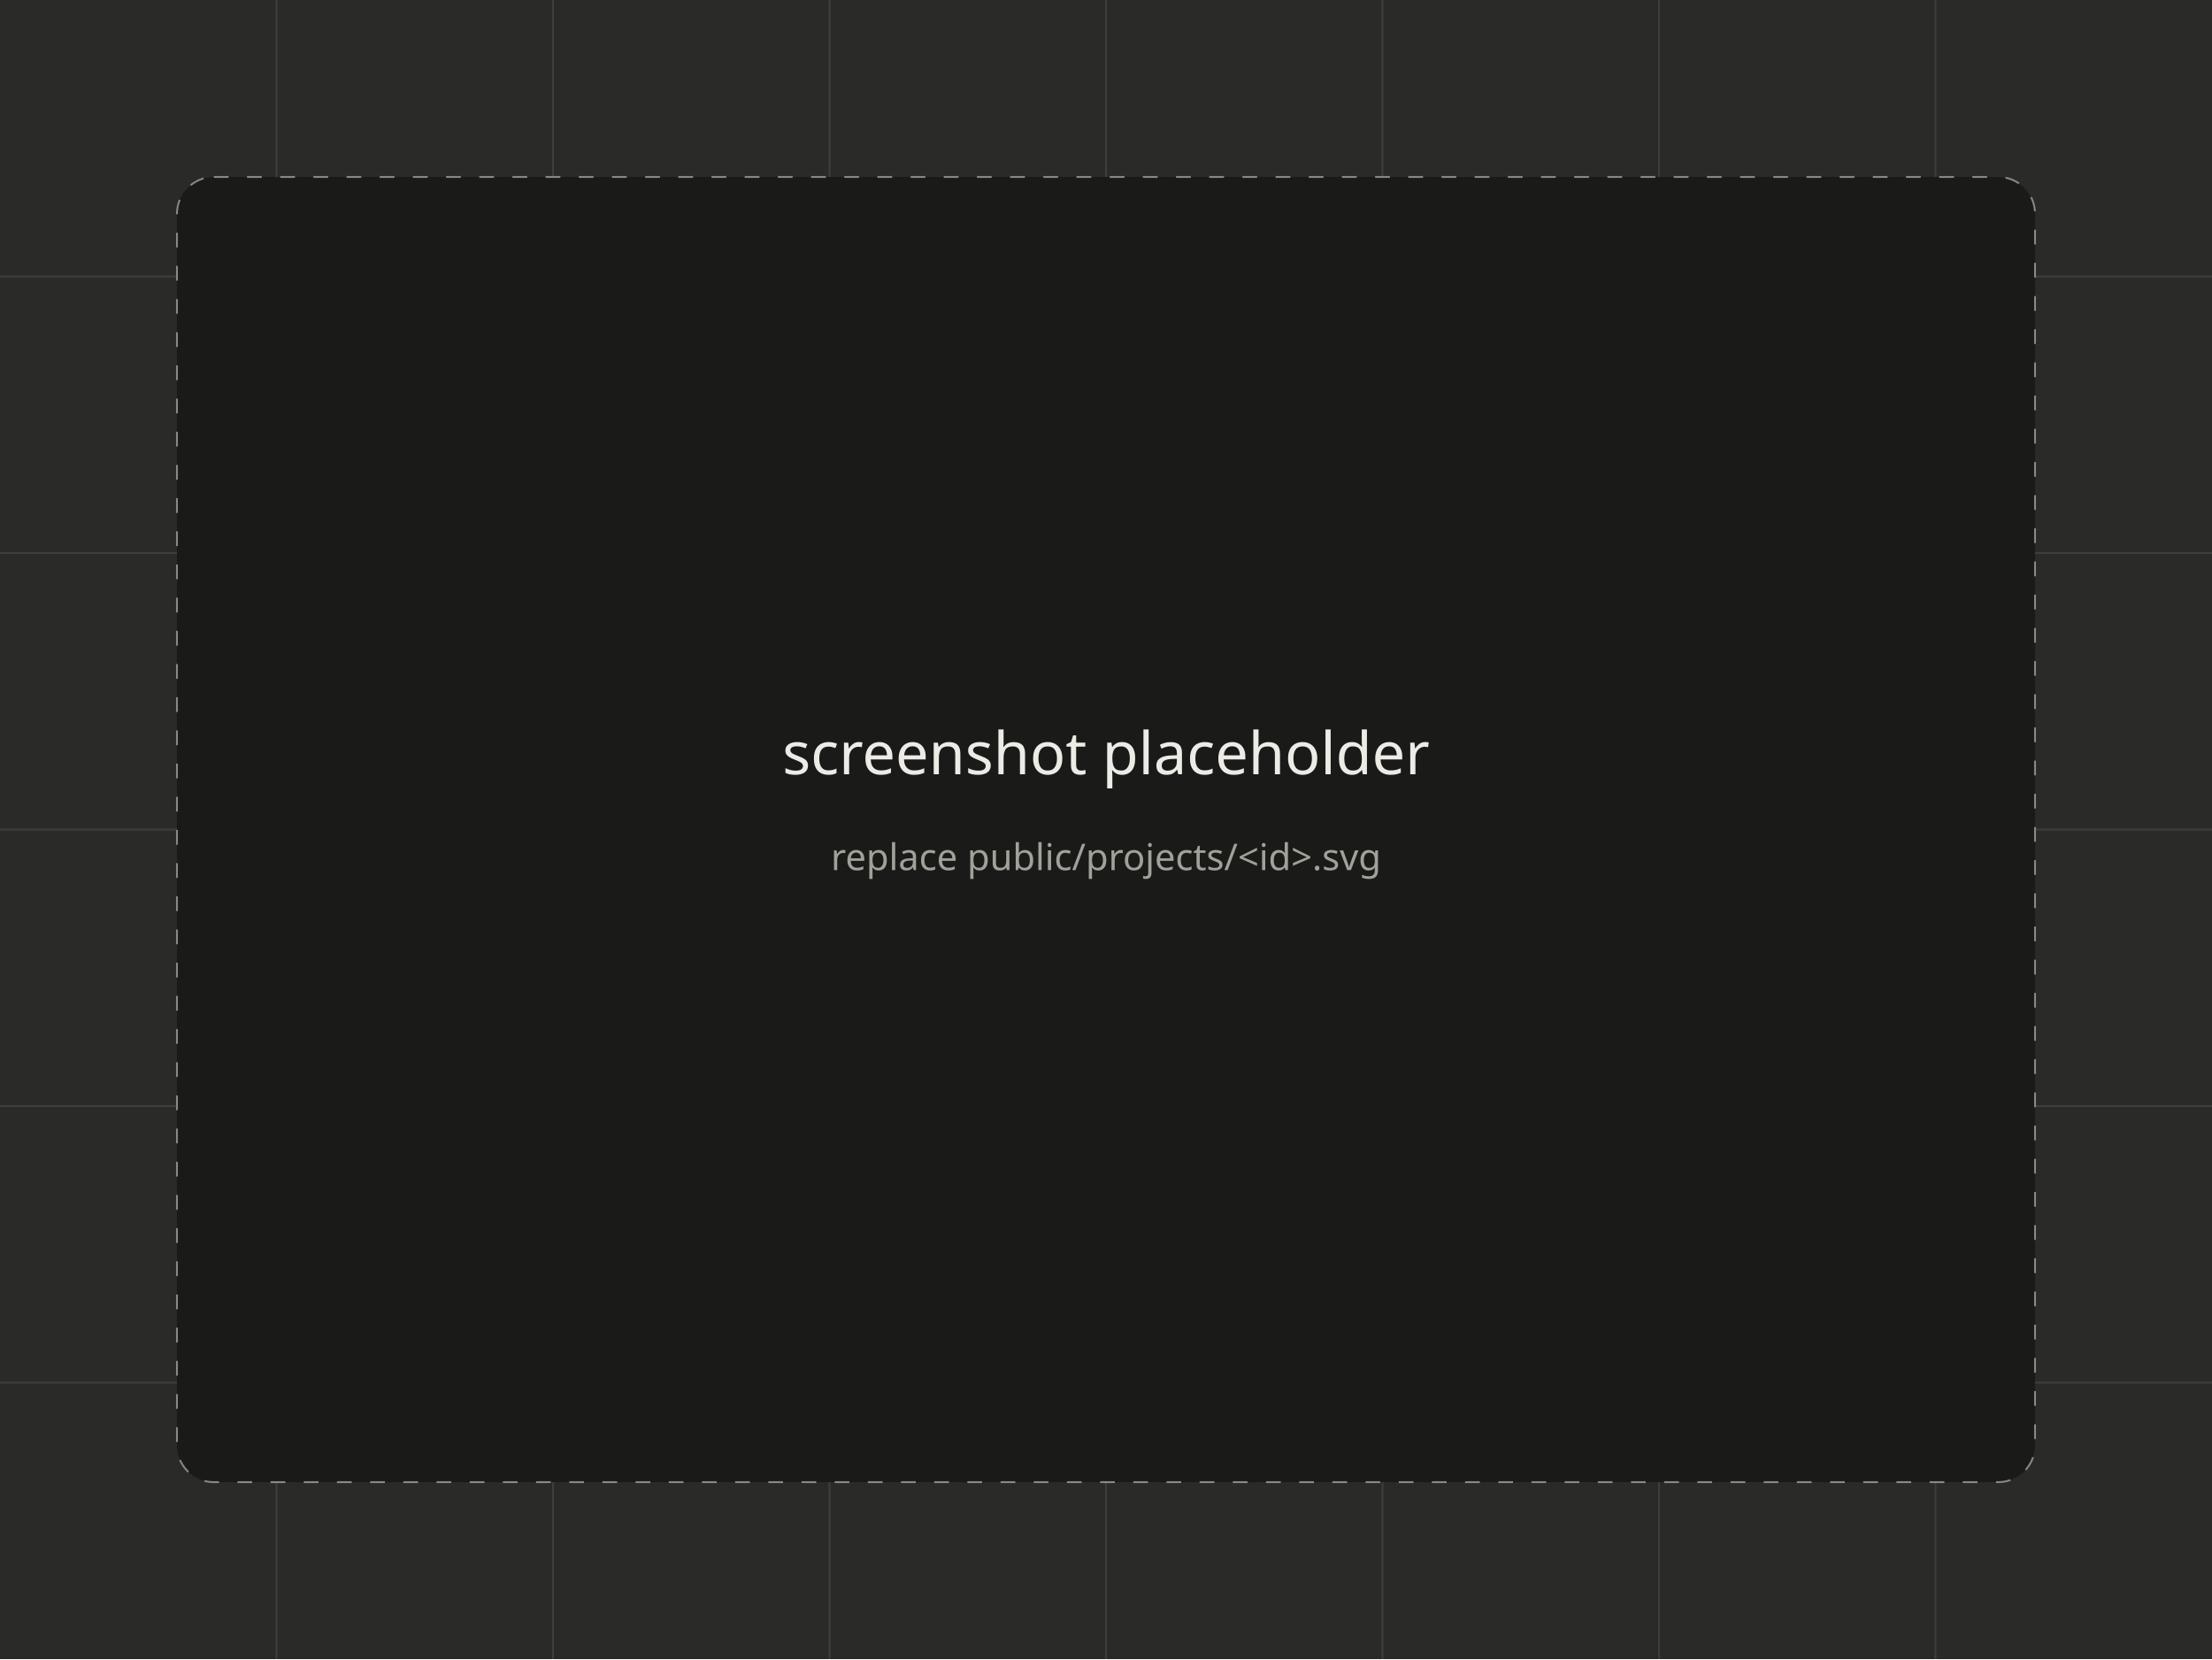
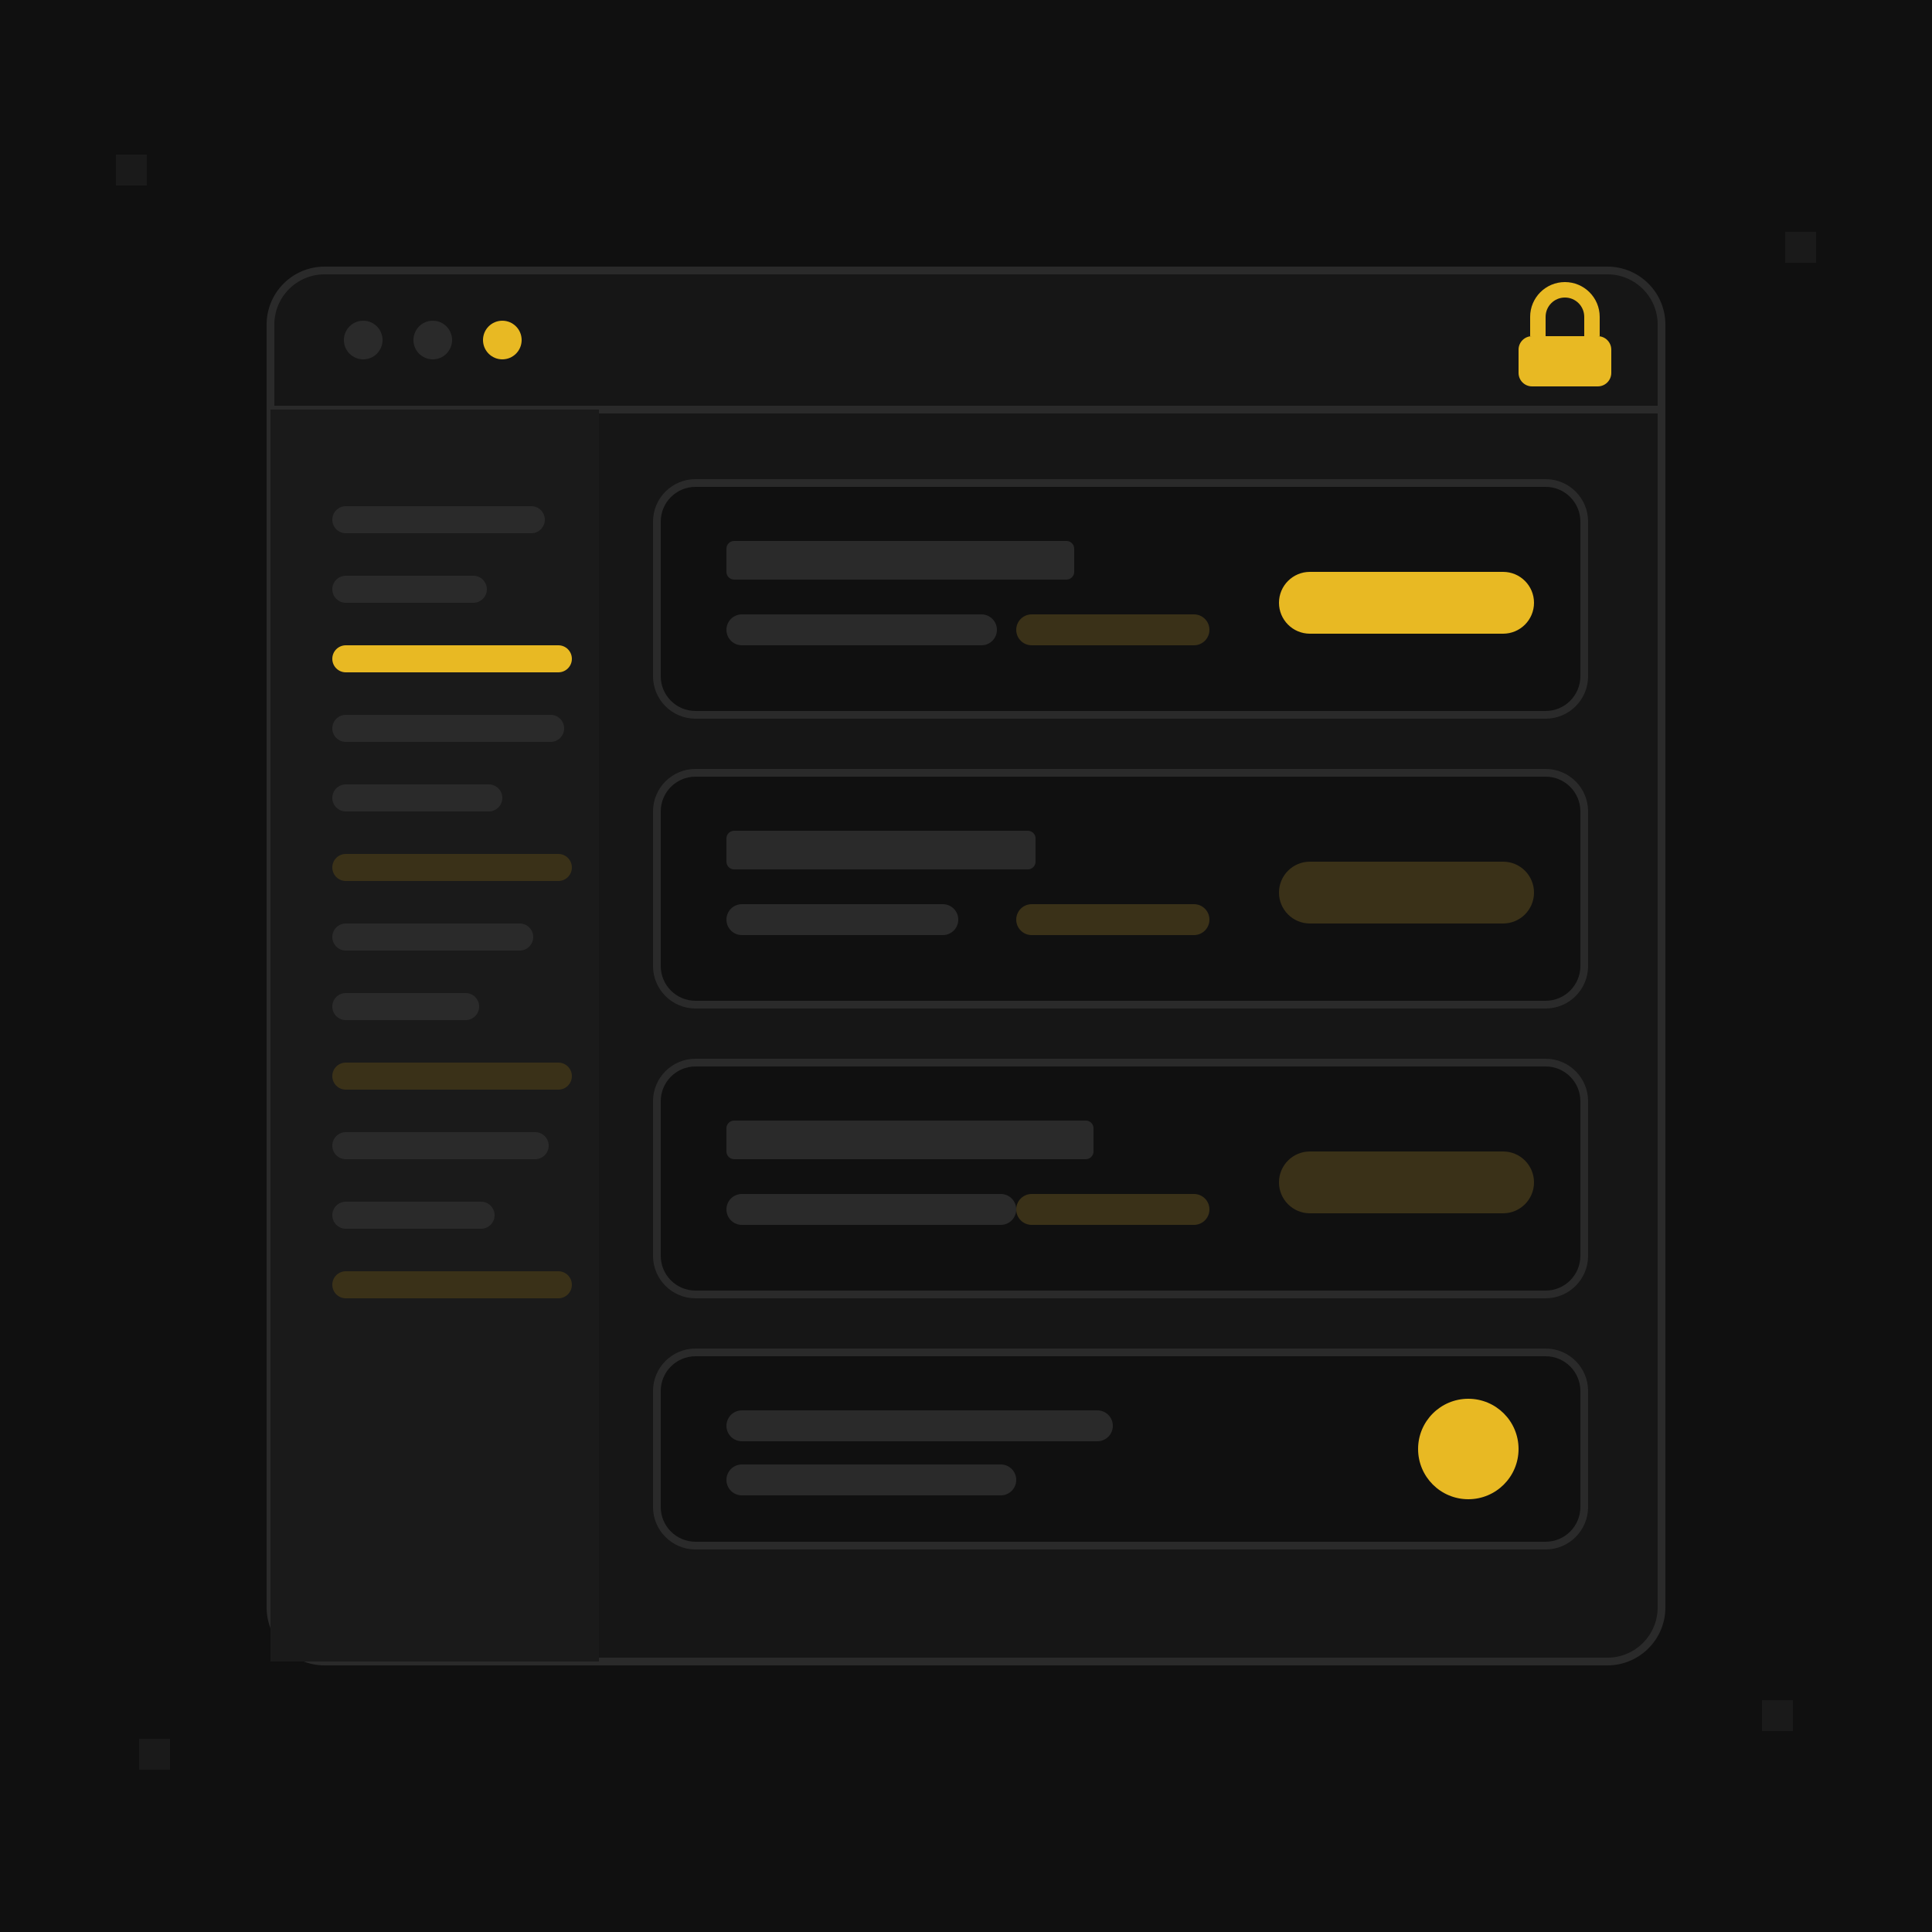
- <svg xmlns="http://www.w3.org/2000/svg" viewBox="0 0 1200 900" role="img" aria-label="Project screenshot placeholder">
-   <rect width="1200" height="900" fill="#2a2a28" />
-   <g stroke="#3f3f3a" stroke-width="1">
-     <path d="M0 150h1200M0 300h1200M0 450h1200M0 600h1200M0 750h1200" />
-     <path d="M150 0v900M300 0v900M450 0v900M600 0v900M750 0v900M900 0v900M1050 0v900" />
+ <svg xmlns="http://www.w3.org/2000/svg" viewBox="0 0 1000 1000" role="img" aria-label="Multi-tenant agent platform illustration">
+   <rect width="1000" height="1000" fill="#101010" />
+   <g fill="#1a1a1a">
+     <rect x="60" y="80" width="16" height="16" />
+     <rect x="924" y="120" width="16" height="16" />
+     <rect x="72" y="900" width="16" height="16" />
+     <rect x="912" y="880" width="16" height="16" />
  </g>
-   <rect x="96" y="96" width="1008" height="708" rx="20" fill="#1a1a18" stroke="#8a8880" stroke-dasharray="8 10" />
-   <text x="600" y="420" text-anchor="middle" fill="#edebe6" font-family="ui-sans-serif, system-ui, sans-serif" font-size="32">screenshot placeholder</text>
-   <text x="600" y="472" text-anchor="middle" fill="#a1a099" font-family="ui-sans-serif, system-ui, sans-serif" font-size="20">replace public/projects/&lt;id&gt;.svg</text>
+   <rect x="140" y="140" width="720" height="720" rx="28" fill="#161616" stroke="#2a2a2a" stroke-width="4" />
+   <line x1="140" y1="212" x2="860" y2="212" stroke="#2a2a2a" stroke-width="4" />
+   <circle cx="188" cy="176" r="10" fill="#2a2a2a" />
+   <circle cx="224" cy="176" r="10" fill="#2a2a2a" />
+   <circle cx="260" cy="176" r="10" fill="#e8b923" />
+   <rect x="786" y="174" width="48" height="26" rx="7" fill="#e8b923" />
+   <path d="M796 174v-10a14 14 0 0 1 28 0v10" fill="none" stroke="#e8b923" stroke-width="8" />
+   <rect x="140" y="212" width="170" height="648" fill="#1a1a1a" />
+   <g fill="#2a2a2a">
+     <rect x="172" y="262" width="110" height="14" rx="7" />
+     <rect x="172" y="298" width="80" height="14" rx="7" />
+     <rect x="172" y="370" width="120" height="14" rx="7" />
+     <rect x="172" y="406" width="88" height="14" rx="7" />
+     <rect x="172" y="478" width="104" height="14" rx="7" />
+     <rect x="172" y="514" width="76" height="14" rx="7" />
+     <rect x="172" y="586" width="112" height="14" rx="7" />
+     <rect x="172" y="622" width="84" height="14" rx="7" />
+   </g>
+   <rect x="172" y="334" width="124" height="14" rx="7" fill="#e8b923" />
+   <rect x="172" y="442" width="124" height="14" rx="7" fill="#3a3118" />
+   <rect x="172" y="550" width="124" height="14" rx="7" fill="#3a3118" />
+   <rect x="172" y="658" width="124" height="14" rx="7" fill="#3a3118" />
+   <g fill="#101010" stroke="#2a2a2a" stroke-width="4">
+     <rect x="340" y="250" width="480" height="120" rx="20" />
+     <rect x="340" y="400" width="480" height="120" rx="20" />
+     <rect x="340" y="550" width="480" height="120" rx="20" />
+   </g>
+   <g fill="#2a2a2a">
+     <rect x="376" y="280" width="180" height="20" rx="4" />
+     <rect x="376" y="318" width="140" height="16" rx="8" />
+     <rect x="376" y="430" width="160" height="20" rx="4" />
+     <rect x="376" y="468" width="120" height="16" rx="8" />
+     <rect x="376" y="580" width="190" height="20" rx="4" />
+     <rect x="376" y="618" width="150" height="16" rx="8" />
+   </g>
+   <g fill="#3a3118">
+     <rect x="526" y="318" width="100" height="16" rx="8" />
+     <rect x="526" y="468" width="100" height="16" rx="8" />
+     <rect x="526" y="618" width="100" height="16" rx="8" />
+   </g>
+   <rect x="662" y="296" width="132" height="32" rx="16" fill="#e8b923" />
+   <rect x="662" y="446" width="132" height="32" rx="16" fill="#3a3118" />
+   <rect x="662" y="596" width="132" height="32" rx="16" fill="#3a3118" />
+   <rect x="340" y="700" width="480" height="100" rx="20" fill="#101010" stroke="#2a2a2a" stroke-width="4" />
+   <g fill="#2a2a2a">
+     <rect x="376" y="730" width="200" height="16" rx="8" />
+     <rect x="376" y="758" width="150" height="16" rx="8" />
+   </g>
+   <circle cx="760" cy="750" r="26" fill="#e8b923" />
</svg>
